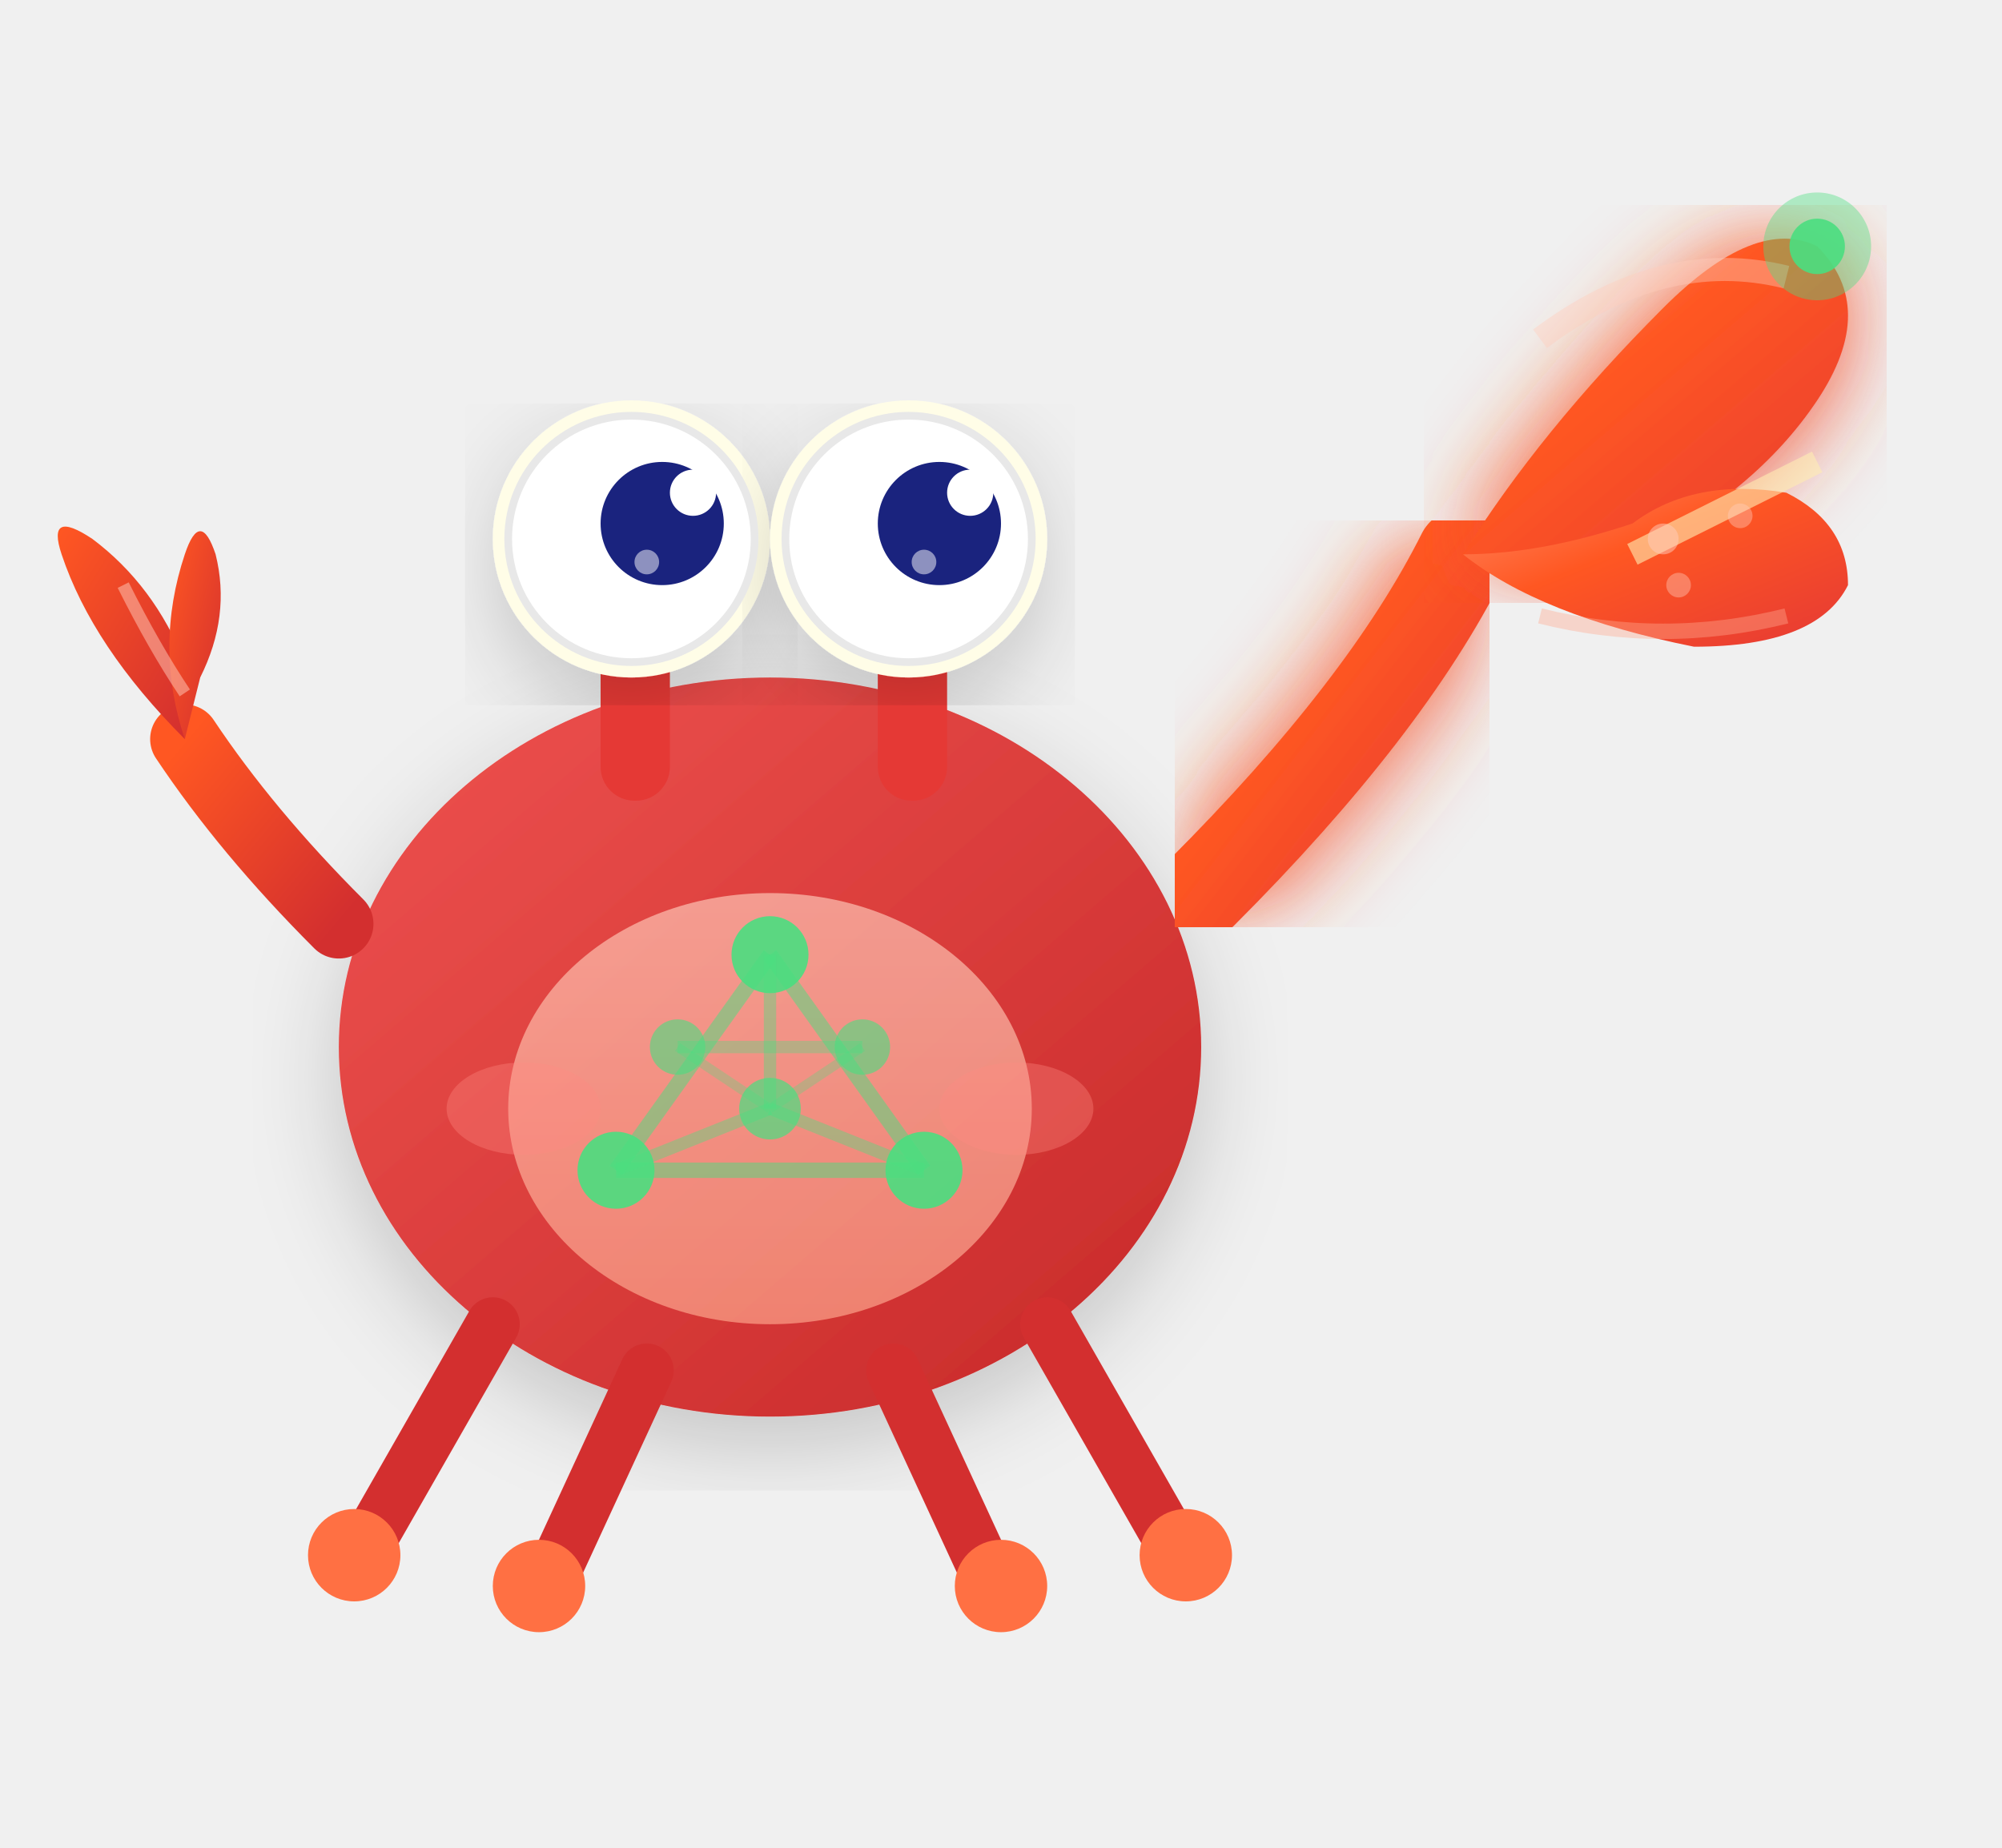
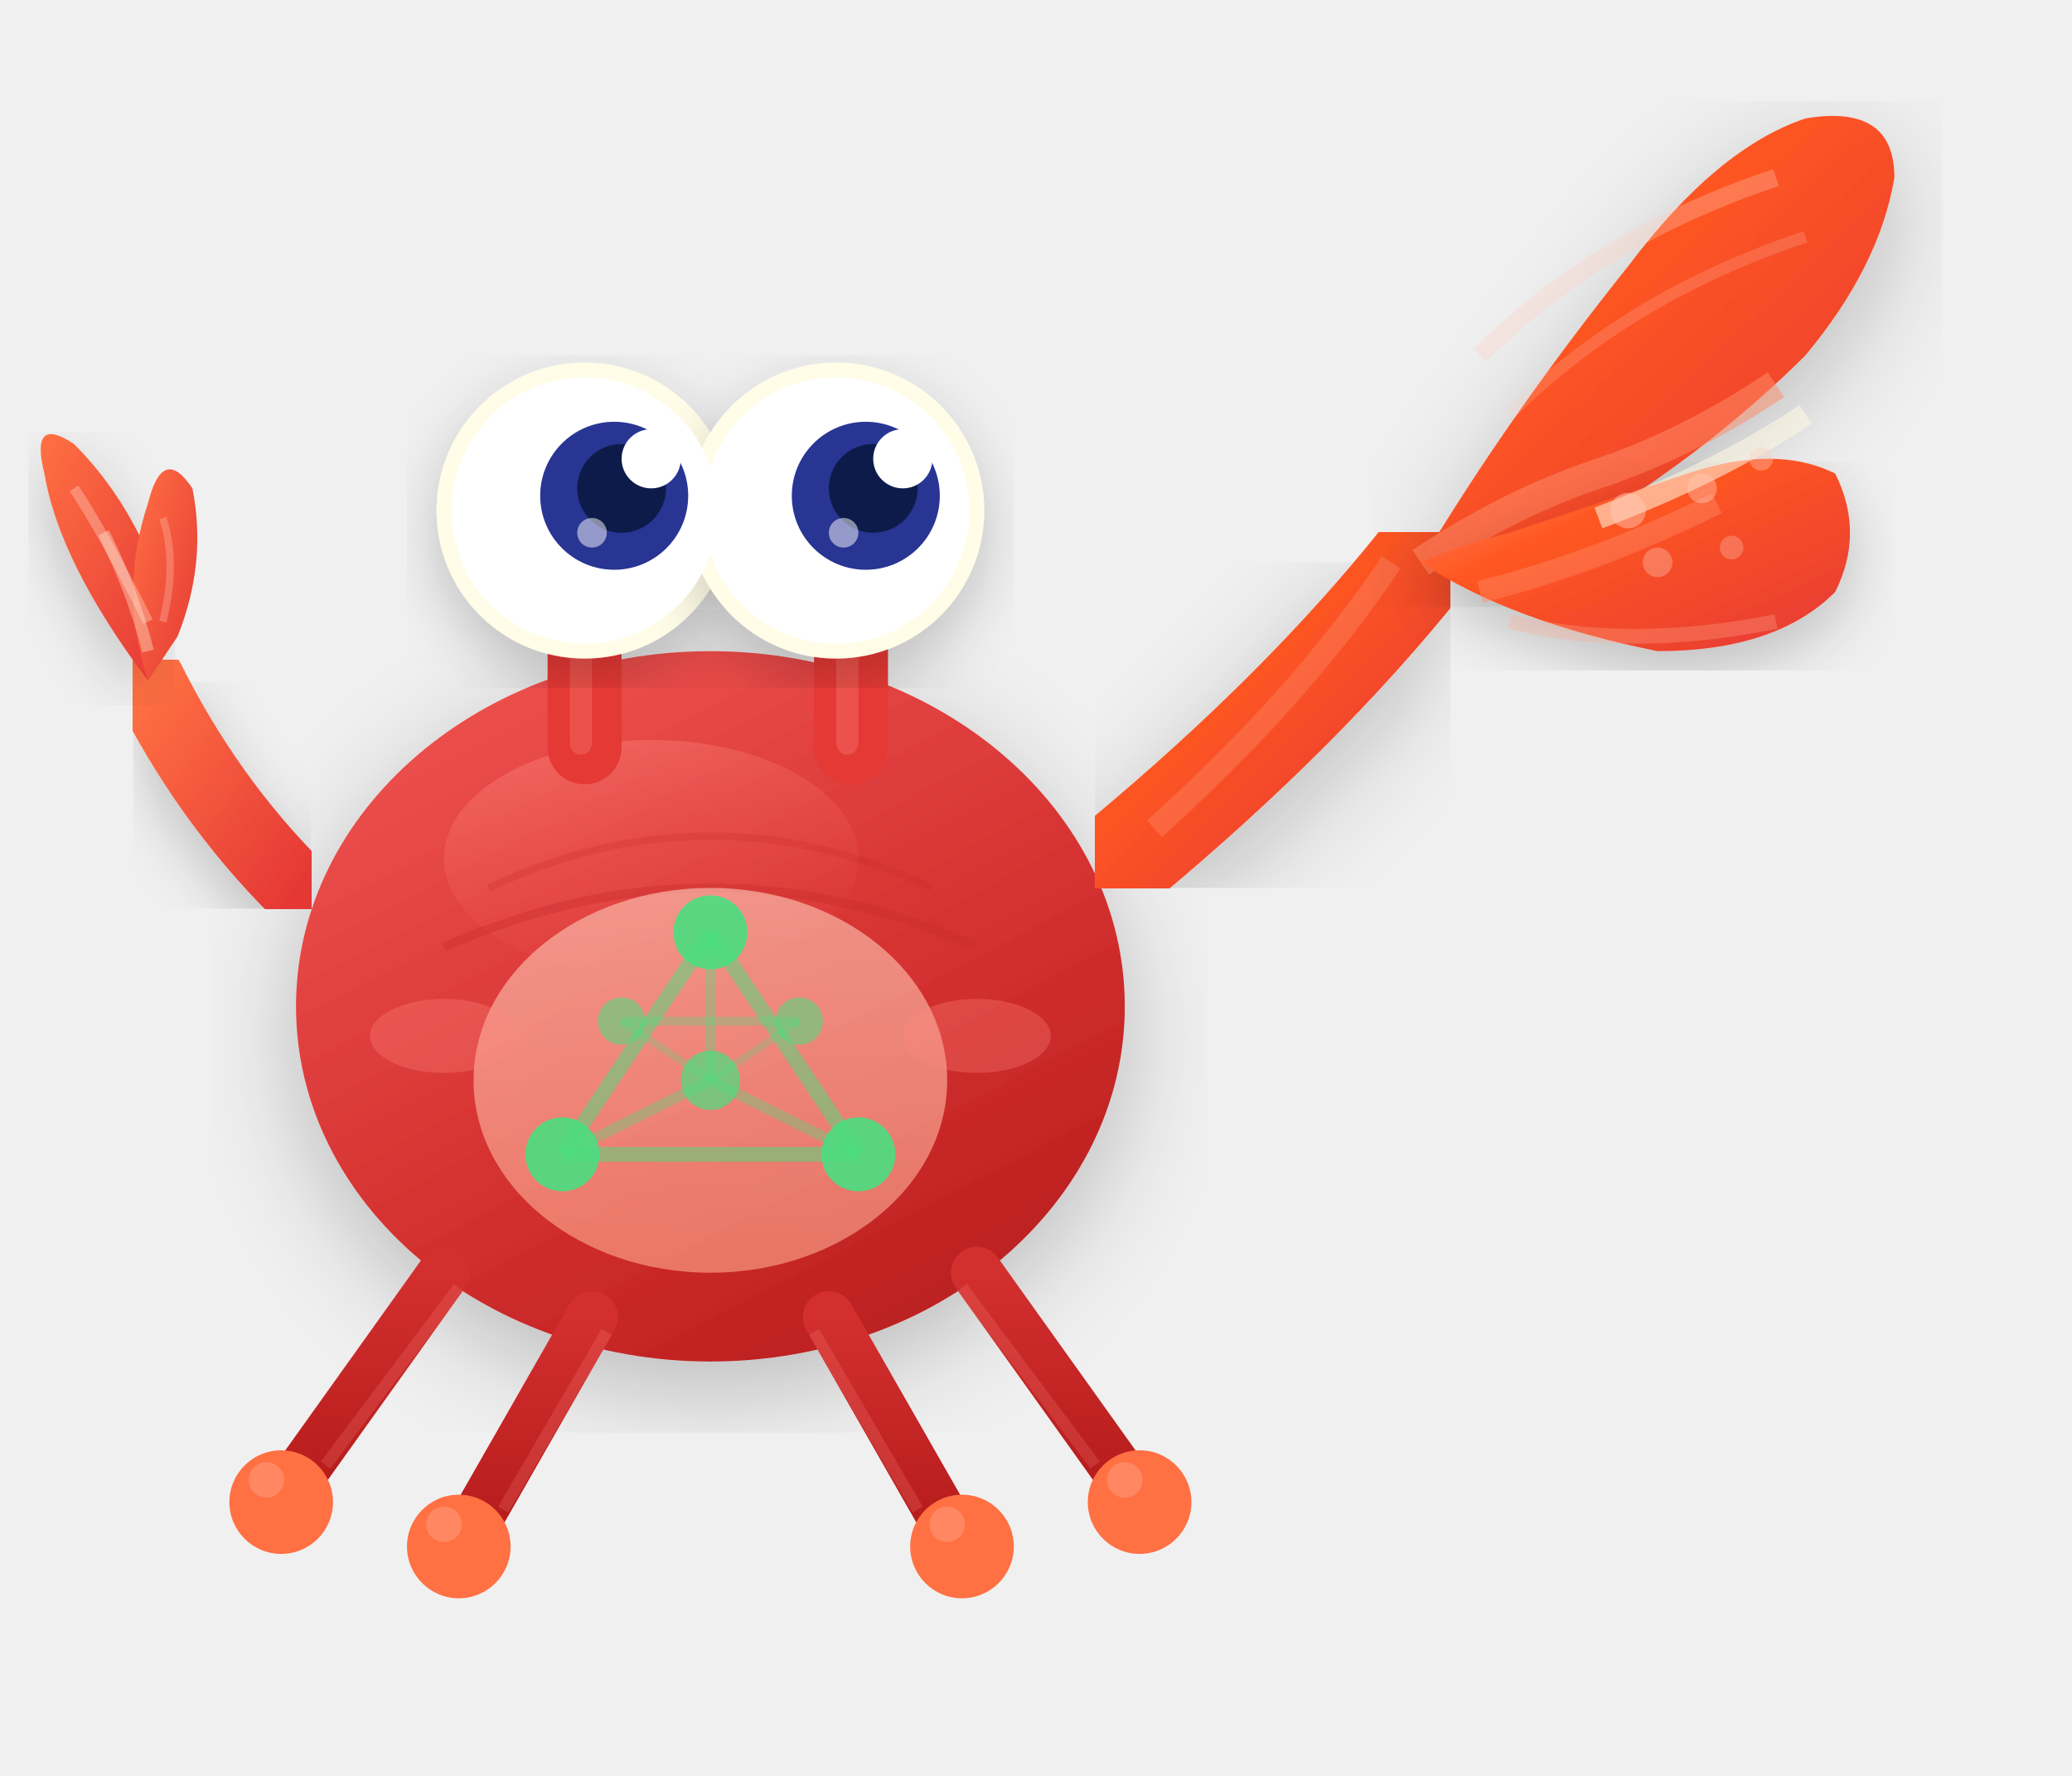
- <svg xmlns="http://www.w3.org/2000/svg" viewBox="0 0 130 120" fill="none">
+ <svg xmlns="http://www.w3.org/2000/svg" viewBox="0 0 140 120" fill="none">
  <defs>
-     <linearGradient id="body-grad" x1="0%" y1="0%" x2="100%" y2="100%">
+     <linearGradient id="body-grad" x1="20%" y1="0%" x2="80%" y2="100%">
      <stop offset="0%" stop-color="#EF5350" />
-       <stop offset="100%" stop-color="#C62828" />
+       <stop offset="60%" stop-color="#D32F2F" />
+       <stop offset="100%" stop-color="#B71C1C" />
    </linearGradient>
-     <linearGradient id="claw-grad" x1="0%" y1="0%" x2="100%" y2="100%">
-       <stop offset="0%" stop-color="#FF5722" />
-       <stop offset="100%" stop-color="#D32F2F" />
+     <linearGradient id="body-hi" x1="30%" y1="0%" x2="70%" y2="100%">
+       <stop offset="0%" stop-color="#FF8A80" stop-opacity="0.4" />
+       <stop offset="100%" stop-color="#EF5350" stop-opacity="0" />
    </linearGradient>
    <linearGradient id="belly-grad" x1="0%" y1="0%" x2="0%" y2="100%">
      <stop offset="0%" stop-color="#FFCCBC" />
      <stop offset="100%" stop-color="#FFAB91" />
    </linearGradient>
-     <linearGradient id="big-claw" x1="0%" y1="0%" x2="100%" y2="100%">
-       <stop offset="0%" stop-color="#FF8A65" />
-       <stop offset="40%" stop-color="#FF5722" />
+     <linearGradient id="sm-claw" x1="0%" y1="0%" x2="100%" y2="100%">
+       <stop offset="0%" stop-color="#FF7043" />
      <stop offset="100%" stop-color="#E53935" />
    </linearGradient>
-     <filter id="shadow">
-       <feDropShadow dx="0" dy="2" stdDeviation="3" flood-color="#000" flood-opacity="0.18" />
+     <linearGradient id="big-claw-outer" x1="0%" y1="0%" x2="100%" y2="100%">
+       <stop offset="0%" stop-color="#FF8A65" />
+       <stop offset="35%" stop-color="#FF5722" />
+       <stop offset="100%" stop-color="#E53935" />
+     </linearGradient>
+     <linearGradient id="big-claw-inner" x1="0%" y1="0%" x2="100%" y2="100%">
+       <stop offset="0%" stop-color="#FFAB91" />
+       <stop offset="100%" stop-color="#FF7043" />
+     </linearGradient>
+     <linearGradient id="leg-grad" x1="0%" y1="0%" x2="0%" y2="100%">
+       <stop offset="0%" stop-color="#D32F2F" />
+       <stop offset="100%" stop-color="#B71C1C" />
+     </linearGradient>
+     <filter id="shadow-sm">
+       <feDropShadow dx="0" dy="1.5" stdDeviation="2" flood-color="#000" flood-opacity="0.2" />
    </filter>
-     <filter id="glow-big">
-       <feGaussianBlur stdDeviation="3" result="blur" />
+     <filter id="shadow-lg">
+       <feDropShadow dx="0" dy="2" stdDeviation="3.5" flood-color="#000" flood-opacity="0.22" />
+     </filter>
+     <filter id="inner-glow">
+       <feGaussianBlur stdDeviation="1.5" result="blur" />
      <feMerge>
        <feMergeNode in="blur" />
        <feMergeNode in="SourceGraphic" />
      </feMerge>
    </filter>
  </defs>
-   <ellipse cx="50" cy="68" rx="28" ry="24" fill="url(#body-grad)" filter="url(#shadow)" />
-   <ellipse cx="50" cy="72" rx="17" ry="14" fill="url(#belly-grad)" opacity="0.65" />
-   <circle cx="50" cy="62" r="2.5" fill="#4ADE80" opacity="0.9" />
-   <circle cx="40" cy="76" r="2.5" fill="#4ADE80" opacity="0.9" />
-   <circle cx="60" cy="76" r="2.5" fill="#4ADE80" opacity="0.9" />
-   <circle cx="50" cy="72" r="2" fill="#4ADE80" opacity="0.7" />
-   <circle cx="44" cy="68" r="1.8" fill="#4ADE80" opacity="0.6" />
-   <circle cx="56" cy="68" r="1.8" fill="#4ADE80" opacity="0.6" />
-   <line x1="50" y1="62" x2="40" y2="76" stroke="#4ADE80" stroke-width="1" opacity="0.5" />
-   <line x1="50" y1="62" x2="60" y2="76" stroke="#4ADE80" stroke-width="1" opacity="0.5" />
-   <line x1="40" y1="76" x2="60" y2="76" stroke="#4ADE80" stroke-width="1" opacity="0.5" />
-   <line x1="50" y1="62" x2="50" y2="72" stroke="#4ADE80" stroke-width="0.8" opacity="0.4" />
-   <line x1="50" y1="72" x2="40" y2="76" stroke="#4ADE80" stroke-width="0.8" opacity="0.4" />
-   <line x1="50" y1="72" x2="60" y2="76" stroke="#4ADE80" stroke-width="0.8" opacity="0.4" />
-   <line x1="44" y1="68" x2="56" y2="68" stroke="#4ADE80" stroke-width="0.8" opacity="0.35" />
-   <line x1="44" y1="68" x2="50" y2="72" stroke="#4ADE80" stroke-width="0.6" opacity="0.3" />
-   <line x1="56" y1="68" x2="50" y2="72" stroke="#4ADE80" stroke-width="0.6" opacity="0.3" />
-   <rect x="39" y="40" width="4.5" height="12" rx="2.2" fill="#E53935" />
-   <rect x="57" y="40" width="4.5" height="12" rx="2.2" fill="#E53935" />
-   <circle cx="41" cy="35" r="9" fill="#FFFDE7" filter="url(#shadow)" />
-   <circle cx="59" cy="35" r="9" fill="#FFFDE7" filter="url(#shadow)" />
-   <circle cx="41" cy="35" r="8" fill="#FFF" stroke="#E8E8E8" stroke-width="0.5" />
-   <circle cx="59" cy="35" r="8" fill="#FFF" stroke="#E8E8E8" stroke-width="0.5" />
-   <circle cx="43" cy="34" r="4" fill="#1A237E" />
-   <circle cx="61" cy="34" r="4" fill="#1A237E" />
-   <circle cx="45" cy="32" r="1.5" fill="#FFF" />
-   <circle cx="63" cy="32" r="1.5" fill="#FFF" />
-   <circle cx="42" cy="36.5" r="0.8" fill="#FFF" opacity="0.5" />
-   <circle cx="60" cy="36.5" r="0.8" fill="#FFF" opacity="0.5" />
-   <ellipse cx="34" cy="72" rx="5" ry="3" fill="#FF8A80" opacity="0.35" />
-   <ellipse cx="66" cy="72" rx="5" ry="3" fill="#FF8A80" opacity="0.35" />
-   <path d="M22 60 Q16 54 12 48" stroke="url(#claw-grad)" stroke-width="4.5" fill="none" stroke-linecap="round" />
-   <path d="M12 48 Q6 42 4 36 Q3 33 6 35 Q10 38 12 43" fill="url(#claw-grad)" />
-   <path d="M12 48 Q10 42 12 36 Q13 33 14 36 Q15 40 13 44" fill="url(#claw-grad)" />
-   <path d="M8 38 Q10 42 12 45" stroke="#FFCCBC" stroke-width="0.8" fill="none" opacity="0.5" />
-   <path d="M78 58 Q90 46 95 36" stroke="url(#big-claw)" stroke-width="6" fill="none" stroke-linecap="round" filter="url(#glow-big)" />
-   <path d="M95 36 Q100 28 108 20 Q114 14 118 16 Q122 20 118 26 Q114 32 106 36 Q100 38 95 36Z" fill="url(#big-claw)" filter="url(#glow-big)" />
-   <path d="M100 22 Q108 16 116 18" stroke="#FFCCBC" stroke-width="1.5" fill="none" opacity="0.4" />
-   <path d="M95 36 Q100 40 110 42 Q118 42 120 38 Q120 34 116 32 Q110 31 106 34 Q100 36 95 36Z" fill="url(#big-claw)" />
-   <path d="M100 40 Q108 42 116 40" stroke="#FFAB91" stroke-width="1" fill="none" opacity="0.4" />
-   <path d="M106 36 Q112 33 118 30" stroke="#FFECB3" stroke-width="1.5" fill="none" opacity="0.6" />
-   <circle cx="108" cy="35" r="1" fill="#FFCCBC" opacity="0.5" />
-   <circle cx="113" cy="33.5" r="0.8" fill="#FFCCBC" opacity="0.4" />
-   <circle cx="109" cy="38" r="0.8" fill="#FFCCBC" opacity="0.4" />
-   <circle cx="118" cy="16" r="3.5" fill="#4ADE80" opacity="0.4" />
-   <circle cx="118" cy="16" r="1.8" fill="#4ADE80" opacity="0.9" />
-   <line x1="32" y1="86" x2="24" y2="100" stroke="#D32F2F" stroke-width="3.5" stroke-linecap="round" />
-   <line x1="42" y1="89" x2="36" y2="102" stroke="#D32F2F" stroke-width="3.5" stroke-linecap="round" />
-   <line x1="58" y1="89" x2="64" y2="102" stroke="#D32F2F" stroke-width="3.5" stroke-linecap="round" />
-   <line x1="68" y1="86" x2="76" y2="100" stroke="#D32F2F" stroke-width="3.5" stroke-linecap="round" />
-   <circle cx="23" cy="101" r="3" fill="#FF7043" />
-   <circle cx="35" cy="103" r="3" fill="#FF7043" />
-   <circle cx="65" cy="103" r="3" fill="#FF7043" />
-   <circle cx="77" cy="101" r="3" fill="#FF7043" />
+   <ellipse cx="48" cy="68" rx="28" ry="24" fill="url(#body-grad)" filter="url(#shadow-lg)" />
+   <ellipse cx="44" cy="58" rx="14" ry="8" fill="url(#body-hi)" />
+   <path d="M30 64 Q48 56 66 64" stroke="#C62828" stroke-width="0.6" fill="none" opacity="0.35" />
+   <path d="M33 60 Q48 53 63 60" stroke="#C62828" stroke-width="0.5" fill="none" opacity="0.25" />
+   <ellipse cx="48" cy="73" rx="16" ry="13" fill="url(#belly-grad)" opacity="0.6" />
+   <circle cx="48" cy="63" r="2.5" fill="#4ADE80" opacity="0.9" />
+   <circle cx="38" cy="78" r="2.5" fill="#4ADE80" opacity="0.9" />
+   <circle cx="58" cy="78" r="2.5" fill="#4ADE80" opacity="0.9" />
+   <circle cx="48" cy="73" r="2" fill="#4ADE80" opacity="0.7" />
+   <circle cx="42" cy="69" r="1.6" fill="#4ADE80" opacity="0.55" />
+   <circle cx="54" cy="69" r="1.6" fill="#4ADE80" opacity="0.55" />
+   <line x1="48" y1="63" x2="38" y2="78" stroke="#4ADE80" stroke-width="1" opacity="0.5" />
+   <line x1="48" y1="63" x2="58" y2="78" stroke="#4ADE80" stroke-width="1" opacity="0.5" />
+   <line x1="38" y1="78" x2="58" y2="78" stroke="#4ADE80" stroke-width="1" opacity="0.5" />
+   <line x1="48" y1="63" x2="48" y2="73" stroke="#4ADE80" stroke-width="0.7" opacity="0.35" />
+   <line x1="48" y1="73" x2="38" y2="78" stroke="#4ADE80" stroke-width="0.7" opacity="0.35" />
+   <line x1="48" y1="73" x2="58" y2="78" stroke="#4ADE80" stroke-width="0.7" opacity="0.35" />
+   <line x1="42" y1="69" x2="54" y2="69" stroke="#4ADE80" stroke-width="0.6" opacity="0.3" />
+   <line x1="42" y1="69" x2="48" y2="73" stroke="#4ADE80" stroke-width="0.5" opacity="0.25" />
+   <line x1="54" y1="69" x2="48" y2="73" stroke="#4ADE80" stroke-width="0.5" opacity="0.25" />
+   <rect x="37" y="40" width="5" height="13" rx="2.5" fill="#E53935" />
+   <rect x="55" y="40" width="5" height="13" rx="2.5" fill="#E53935" />
+   <rect x="38.5" y="41" width="1.5" height="10" rx="0.8" fill="#FF8A80" opacity="0.3" />
+   <rect x="56.5" y="41" width="1.5" height="10" rx="0.8" fill="#FF8A80" opacity="0.3" />
+   <circle cx="39.5" cy="34.5" r="10" fill="#FFFDE7" filter="url(#shadow-sm)" />
+   <circle cx="56.5" cy="34.5" r="10" fill="#FFFDE7" filter="url(#shadow-sm)" />
+   <circle cx="39.5" cy="34.5" r="9" fill="#FFF" />
+   <circle cx="56.5" cy="34.5" r="9" fill="#FFF" />
+   <circle cx="41.5" cy="33.5" r="5" fill="#283593" />
+   <circle cx="58.5" cy="33.5" r="5" fill="#283593" />
+   <circle cx="42" cy="33" r="3" fill="#0D1B4A" />
+   <circle cx="59" cy="33" r="3" fill="#0D1B4A" />
+   <circle cx="44" cy="31" r="2" fill="#FFF" />
+   <circle cx="61" cy="31" r="2" fill="#FFF" />
+   <circle cx="40" cy="36" r="1" fill="#FFF" opacity="0.5" />
+   <circle cx="57" cy="36" r="1" fill="#FFF" opacity="0.5" />
+   <ellipse cx="30" cy="70" rx="5" ry="2.5" fill="#FF8A80" opacity="0.3" />
+   <ellipse cx="66" cy="70" rx="5" ry="2.5" fill="#FF8A80" opacity="0.3" />
+   <path d="M20 60 Q14 54 10 46" stroke="url(#sm-claw)" stroke-width="5" fill="none" stroke-linecap="round" filter="url(#shadow-sm)" />
+   <path d="M10 46 Q4 38 3 32 Q2 28 5 30 Q9 34 11 40Z" fill="url(#sm-claw)" filter="url(#shadow-sm)" />
+   <path d="M10 46 Q8 40 10 34 Q11 30 13 33 Q14 38 12 43Z" fill="url(#sm-claw)" />
+   <path d="M5 33 Q7 36 10 42" stroke="#FFCCBC" stroke-width="0.7" fill="none" opacity="0.4" />
+   <path d="M11 35 Q12 38 11 42" stroke="#FFCCBC" stroke-width="0.5" fill="none" opacity="0.3" />
+   <path d="M7 36 Q9 40 10 44" stroke="#FFF8E1" stroke-width="0.8" fill="none" opacity="0.35" />
+   <path d="M76 58 Q88 48 96 38" stroke="url(#big-claw-outer)" stroke-width="7" fill="none" stroke-linecap="round" filter="url(#shadow-lg)" />
+   <path d="M78 56 Q88 47 94 38" stroke="#FFAB91" stroke-width="1.5" fill="none" opacity="0.25" />
+   <path d="M96 38 Q102 28 110 18 Q116 10 122 8 Q128 7 128 12 Q127 18 122 24 Q116 30 108 35 Q102 38 96 38Z" fill="url(#big-claw-outer)" filter="url(#shadow-lg)" />
+   <path d="M100 24 Q108 16 120 12" stroke="#FFCCBC" stroke-width="1.2" fill="none" opacity="0.3" />
+   <path d="M102 28 Q110 20 122 16" stroke="#FFCCBC" stroke-width="0.8" fill="none" opacity="0.2" />
+   <path d="M96 38 Q102 34 108 32 Q114 30 120 26" stroke="url(#big-claw-inner)" stroke-width="2" fill="none" opacity="0.5" />
+   <path d="M96 38 Q102 42 112 44 Q120 44 124 40 Q126 36 124 32 Q120 30 114 32 Q108 34 102 36 Q98 37 96 38Z" fill="url(#big-claw-outer)" filter="url(#shadow-sm)" />
+   <path d="M102 42 Q110 44 120 42" stroke="#FFAB91" stroke-width="1" fill="none" opacity="0.3" />
+   <path d="M100 40 Q108 38 116 34" stroke="url(#big-claw-inner)" stroke-width="1.5" fill="none" opacity="0.4" />
+   <path d="M108 35 Q116 32 122 28" stroke="#FFF8E1" stroke-width="1.5" fill="none" opacity="0.55" />
+   <circle cx="110" cy="34.5" r="1.2" fill="#FFCCBC" opacity="0.45" />
+   <circle cx="115" cy="33" r="1" fill="#FFCCBC" opacity="0.4" />
+   <circle cx="119" cy="31" r="0.8" fill="#FFCCBC" opacity="0.35" />
+   <circle cx="112" cy="38" r="1" fill="#FFCCBC" opacity="0.35" />
+   <circle cx="117" cy="37" r="0.8" fill="#FFCCBC" opacity="0.3" />
+   <line x1="30" y1="86" x2="20" y2="100" stroke="url(#leg-grad)" stroke-width="3.5" stroke-linecap="round" />
+   <line x1="40" y1="89" x2="32" y2="103" stroke="url(#leg-grad)" stroke-width="3.5" stroke-linecap="round" />
+   <line x1="56" y1="89" x2="64" y2="103" stroke="url(#leg-grad)" stroke-width="3.5" stroke-linecap="round" />
+   <line x1="66" y1="86" x2="76" y2="100" stroke="url(#leg-grad)" stroke-width="3.5" stroke-linecap="round" />
+   <line x1="31" y1="87" x2="22" y2="99" stroke="#FF8A80" stroke-width="0.8" opacity="0.2" />
+   <line x1="41" y1="90" x2="34" y2="102" stroke="#FF8A80" stroke-width="0.8" opacity="0.2" />
+   <line x1="55" y1="90" x2="62" y2="102" stroke="#FF8A80" stroke-width="0.8" opacity="0.2" />
+   <line x1="65" y1="87" x2="74" y2="99" stroke="#FF8A80" stroke-width="0.8" opacity="0.2" />
+   <circle cx="19" cy="101.5" r="3.5" fill="#FF7043" />
+   <circle cx="31" cy="104.5" r="3.5" fill="#FF7043" />
+   <circle cx="65" cy="104.5" r="3.5" fill="#FF7043" />
+   <circle cx="77" cy="101.5" r="3.5" fill="#FF7043" />
+   <circle cx="18" cy="100" r="1.2" fill="#FFAB91" opacity="0.4" />
+   <circle cx="30" cy="103" r="1.2" fill="#FFAB91" opacity="0.4" />
+   <circle cx="64" cy="103" r="1.2" fill="#FFAB91" opacity="0.4" />
+   <circle cx="76" cy="100" r="1.2" fill="#FFAB91" opacity="0.4" />
</svg>
